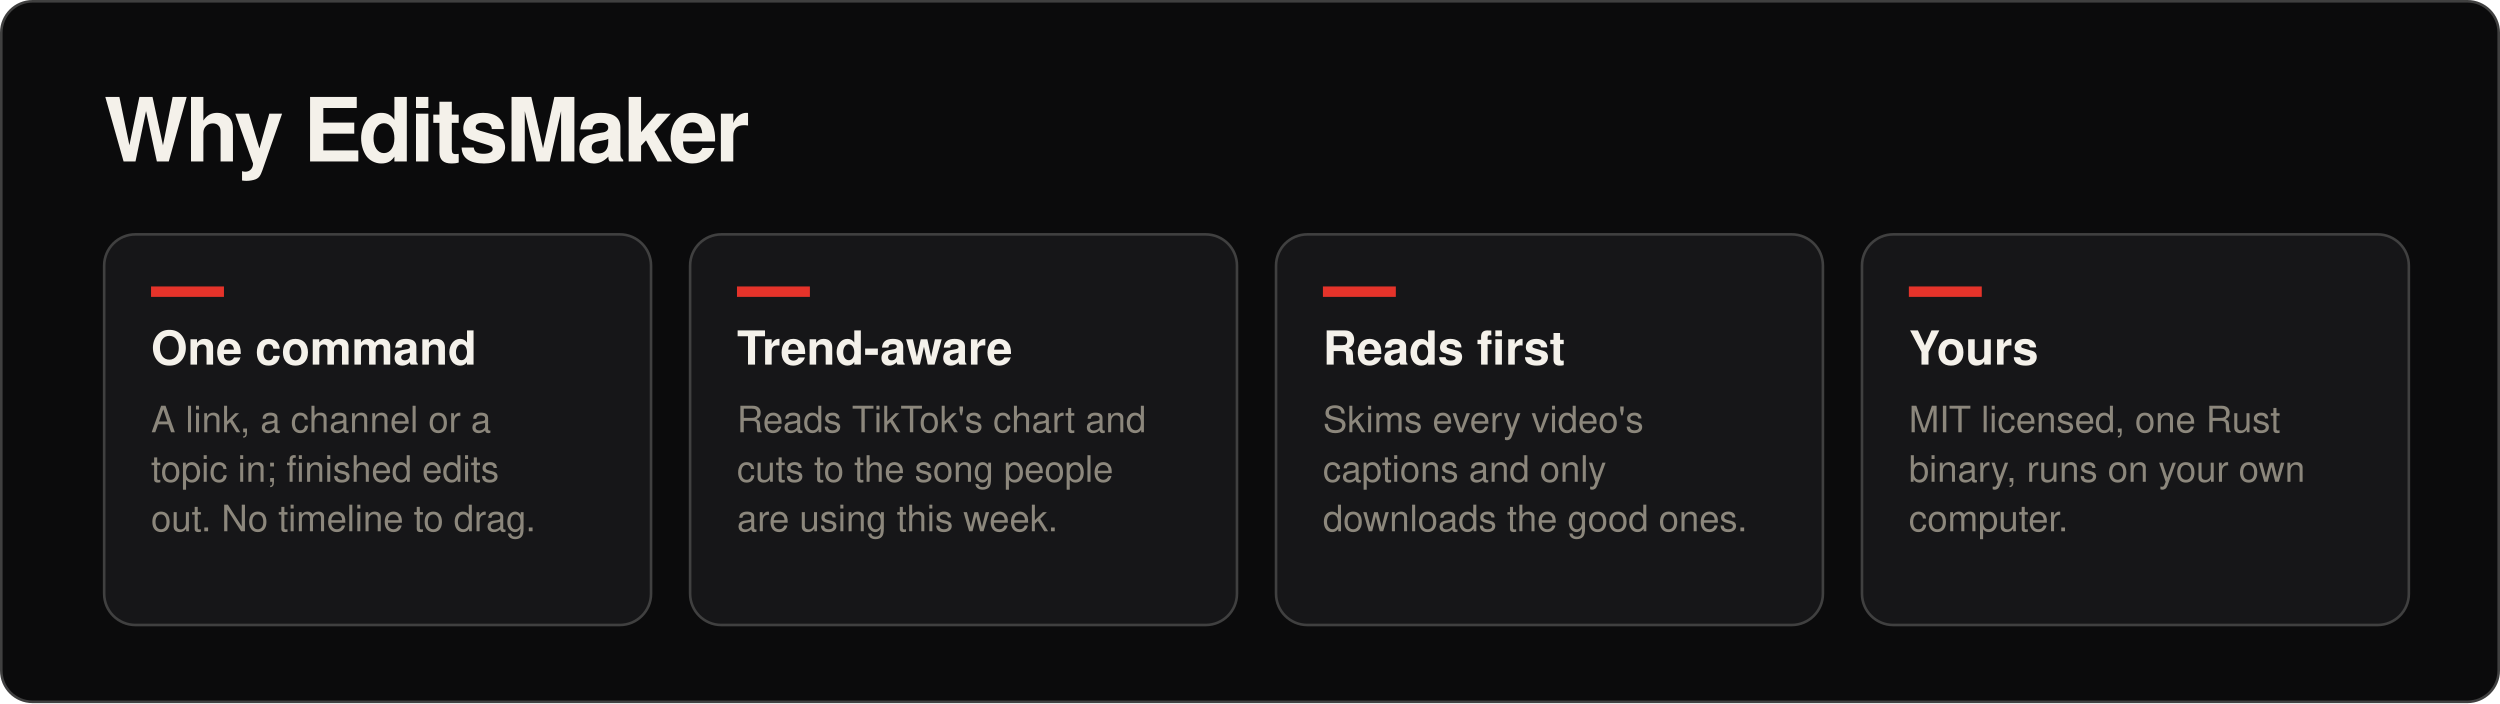
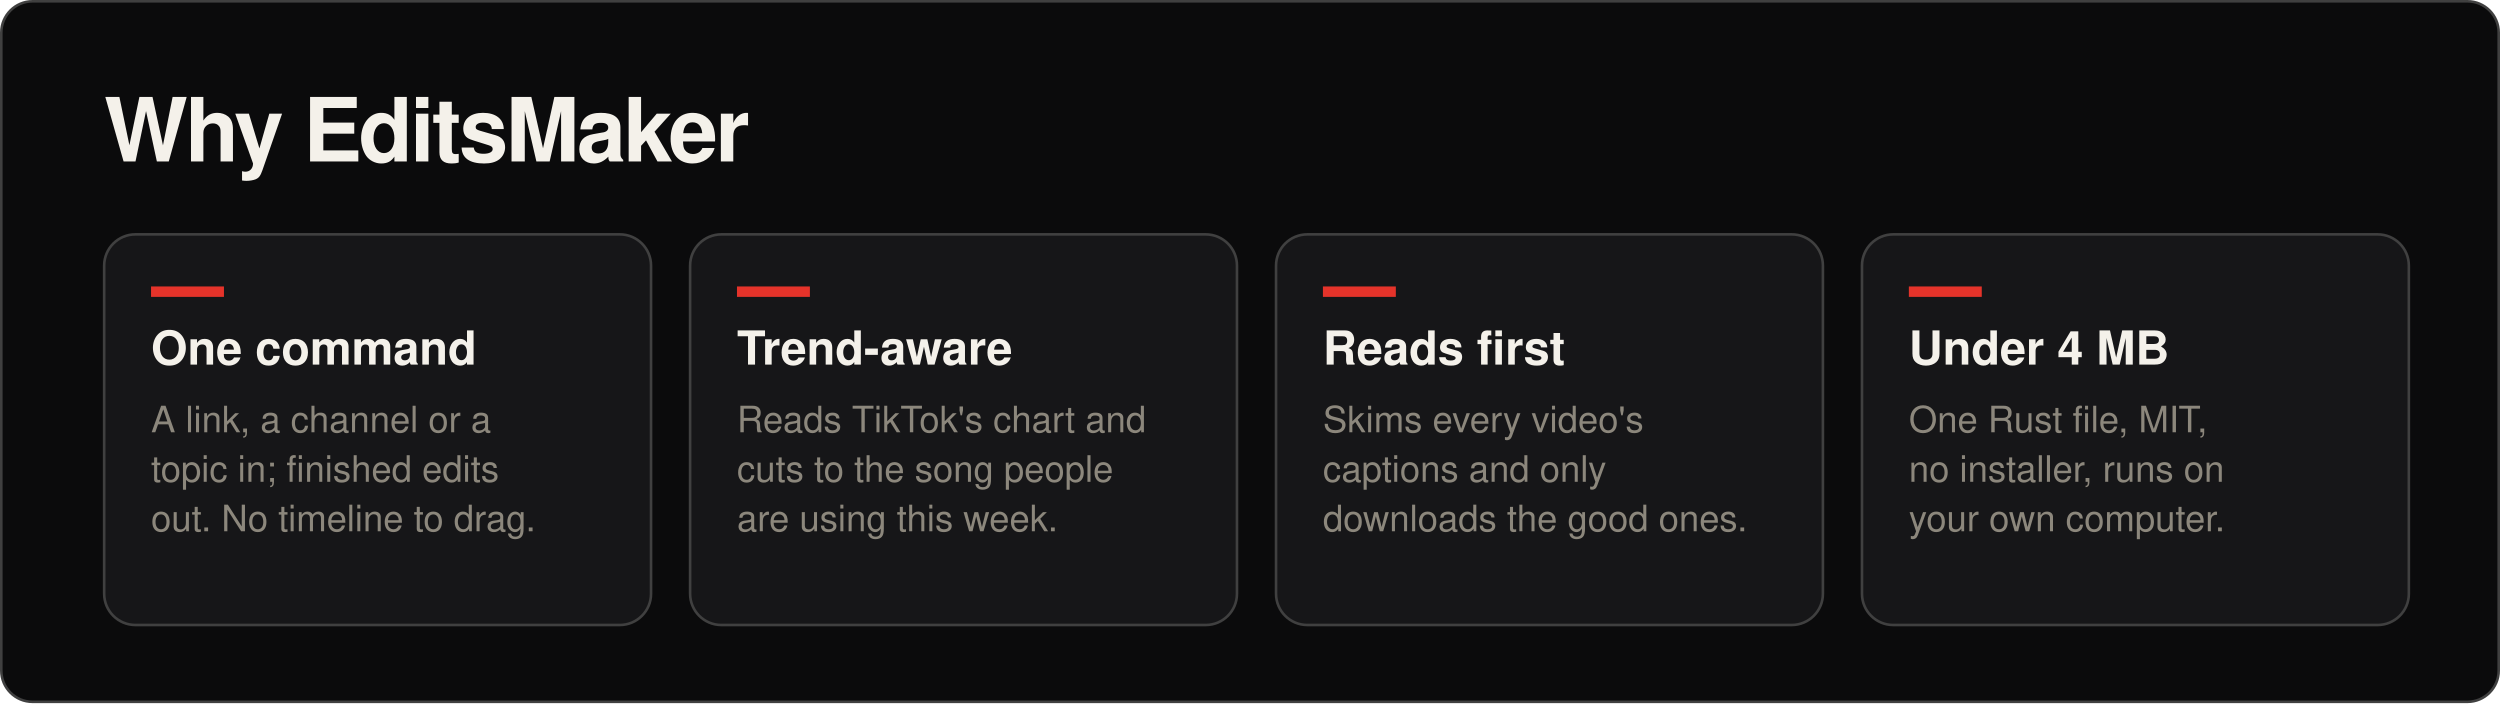
- <svg xmlns="http://www.w3.org/2000/svg" width="960" height="270" viewBox="0 0 960 270" role="img" aria-label="Why EditsMaker: one command, trend-aware, reads first, MIT and runs on your computer">
+ <svg xmlns="http://www.w3.org/2000/svg" width="960" height="270" viewBox="0 0 960 270" role="img" aria-label="Why EditsMaker: one command, trend-aware, reads first, under 4 MB, one MIT binary on your computer">
  <rect x="0.5" y="0.5" width="959" height="269" rx="12" fill="#0B0B0C" stroke="#404040" />
  <text x="40" y="62" font-family="Helvetica Neue, Helvetica, Arial, Liberation Sans, sans-serif" font-weight="700" font-size="34" fill="#F4F1EA" text-anchor="start" letter-spacing="-1">Why EditsMaker</text>
  <rect x="40" y="90" width="210" height="150" rx="12" fill="#161618" stroke="#404040" />
  <rect x="58" y="110" width="28" height="4" fill="#E5332A" />
  <text x="58" y="140" font-family="Helvetica Neue, Helvetica, Arial, Liberation Sans, sans-serif" font-weight="700" font-size="18" fill="#F4F1EA" text-anchor="start" letter-spacing="0">One command</text>
  <text x="58" y="166" font-family="Helvetica Neue, Helvetica, Arial, Liberation Sans, sans-serif" font-weight="300" font-size="14" fill="#8C877C" text-anchor="start" letter-spacing="0">A link, a channel or a</text>
  <text x="58" y="185" font-family="Helvetica Neue, Helvetica, Arial, Liberation Sans, sans-serif" font-weight="300" font-size="14" fill="#8C877C" text-anchor="start" letter-spacing="0">topic in; finished edits</text>
  <text x="58" y="204" font-family="Helvetica Neue, Helvetica, Arial, Liberation Sans, sans-serif" font-weight="300" font-size="14" fill="#8C877C" text-anchor="start" letter-spacing="0">out. No timeline to drag.</text>
  <rect x="265" y="90" width="210" height="150" rx="12" fill="#161618" stroke="#404040" />
  <rect x="283" y="110" width="28" height="4" fill="#E5332A" />
  <text x="283" y="140" font-family="Helvetica Neue, Helvetica, Arial, Liberation Sans, sans-serif" font-weight="700" font-size="18" fill="#F4F1EA" text-anchor="start" letter-spacing="0">Trend-aware</text>
  <text x="283" y="166" font-family="Helvetica Neue, Helvetica, Arial, Liberation Sans, sans-serif" font-weight="300" font-size="14" fill="#8C877C" text-anchor="start" letter-spacing="0">Reads TikTok's chart and</text>
  <text x="283" y="185" font-family="Helvetica Neue, Helvetica, Arial, Liberation Sans, sans-serif" font-weight="300" font-size="14" fill="#8C877C" text-anchor="start" letter-spacing="0">cuts to the song people</text>
  <text x="283" y="204" font-family="Helvetica Neue, Helvetica, Arial, Liberation Sans, sans-serif" font-weight="300" font-size="14" fill="#8C877C" text-anchor="start" letter-spacing="0">are using this week.</text>
  <rect x="490" y="90" width="210" height="150" rx="12" fill="#161618" stroke="#404040" />
  <rect x="508" y="110" width="28" height="4" fill="#E5332A" />
  <text x="508" y="140" font-family="Helvetica Neue, Helvetica, Arial, Liberation Sans, sans-serif" font-weight="700" font-size="18" fill="#F4F1EA" text-anchor="start" letter-spacing="0">Reads first</text>
  <text x="508" y="166" font-family="Helvetica Neue, Helvetica, Arial, Liberation Sans, sans-serif" font-weight="300" font-size="14" fill="#8C877C" text-anchor="start" letter-spacing="0">Skims every video's</text>
  <text x="508" y="185" font-family="Helvetica Neue, Helvetica, Arial, Liberation Sans, sans-serif" font-weight="300" font-size="14" fill="#8C877C" text-anchor="start" letter-spacing="0">captions and only</text>
  <text x="508" y="204" font-family="Helvetica Neue, Helvetica, Arial, Liberation Sans, sans-serif" font-weight="300" font-size="14" fill="#8C877C" text-anchor="start" letter-spacing="0">downloads the good ones.</text>
  <rect x="715" y="90" width="210" height="150" rx="12" fill="#161618" stroke="#404040" />
  <rect x="733" y="110" width="28" height="4" fill="#E5332A" />
-   <text x="733" y="140" font-family="Helvetica Neue, Helvetica, Arial, Liberation Sans, sans-serif" font-weight="700" font-size="18" fill="#F4F1EA" text-anchor="start" letter-spacing="0">Yours</text>
-   <text x="733" y="166" font-family="Helvetica Neue, Helvetica, Arial, Liberation Sans, sans-serif" font-weight="300" font-size="14" fill="#8C877C" text-anchor="start" letter-spacing="0">MIT licensed, one Rust</text>
-   <text x="733" y="185" font-family="Helvetica Neue, Helvetica, Arial, Liberation Sans, sans-serif" font-weight="300" font-size="14" fill="#8C877C" text-anchor="start" letter-spacing="0">binary, runs on your own</text>
-   <text x="733" y="204" font-family="Helvetica Neue, Helvetica, Arial, Liberation Sans, sans-serif" font-weight="300" font-size="14" fill="#8C877C" text-anchor="start" letter-spacing="0">computer.</text>
+   <text x="733" y="140" font-family="Helvetica Neue, Helvetica, Arial, Liberation Sans, sans-serif" font-weight="700" font-size="18" fill="#F4F1EA" text-anchor="start" letter-spacing="0">Under 4 MB</text>
+   <text x="733" y="166" font-family="Helvetica Neue, Helvetica, Arial, Liberation Sans, sans-serif" font-weight="300" font-size="14" fill="#8C877C" text-anchor="start" letter-spacing="0">One Rust file, MIT,</text>
+   <text x="733" y="185" font-family="Helvetica Neue, Helvetica, Arial, Liberation Sans, sans-serif" font-weight="300" font-size="14" fill="#8C877C" text-anchor="start" letter-spacing="0">no installer, runs on</text>
+   <text x="733" y="204" font-family="Helvetica Neue, Helvetica, Arial, Liberation Sans, sans-serif" font-weight="300" font-size="14" fill="#8C877C" text-anchor="start" letter-spacing="0">your own computer.</text>
</svg>
